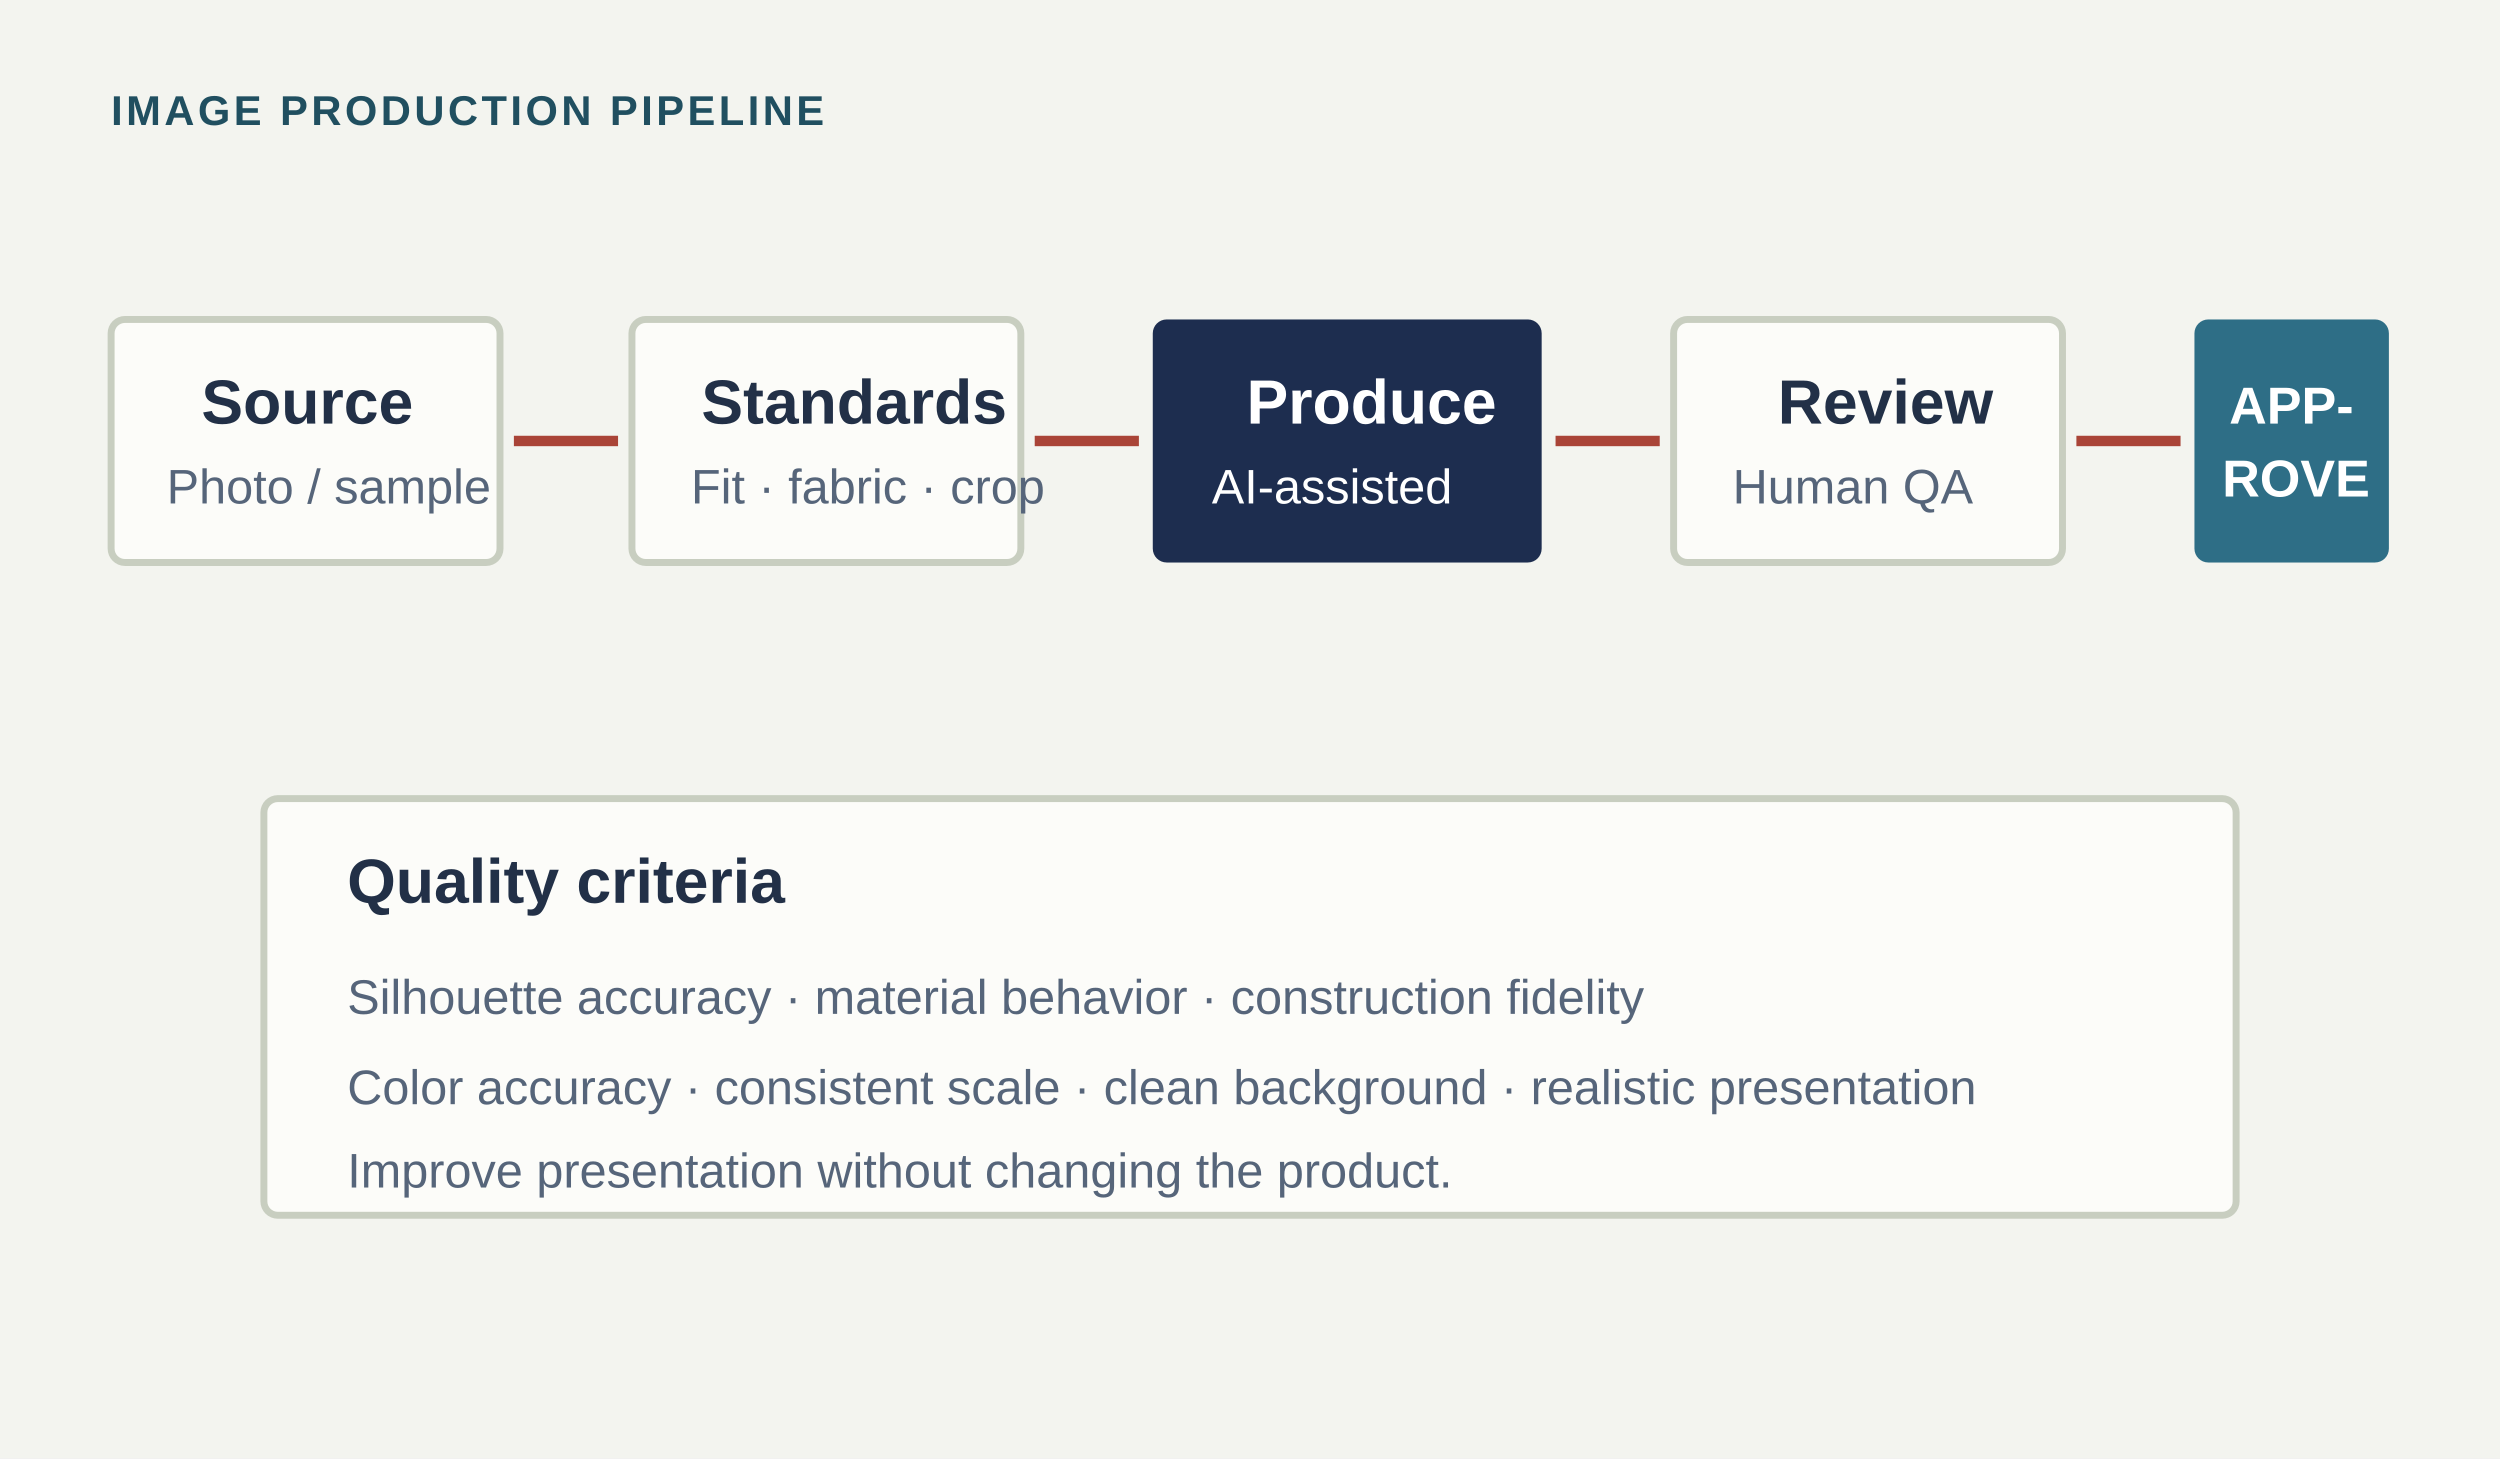
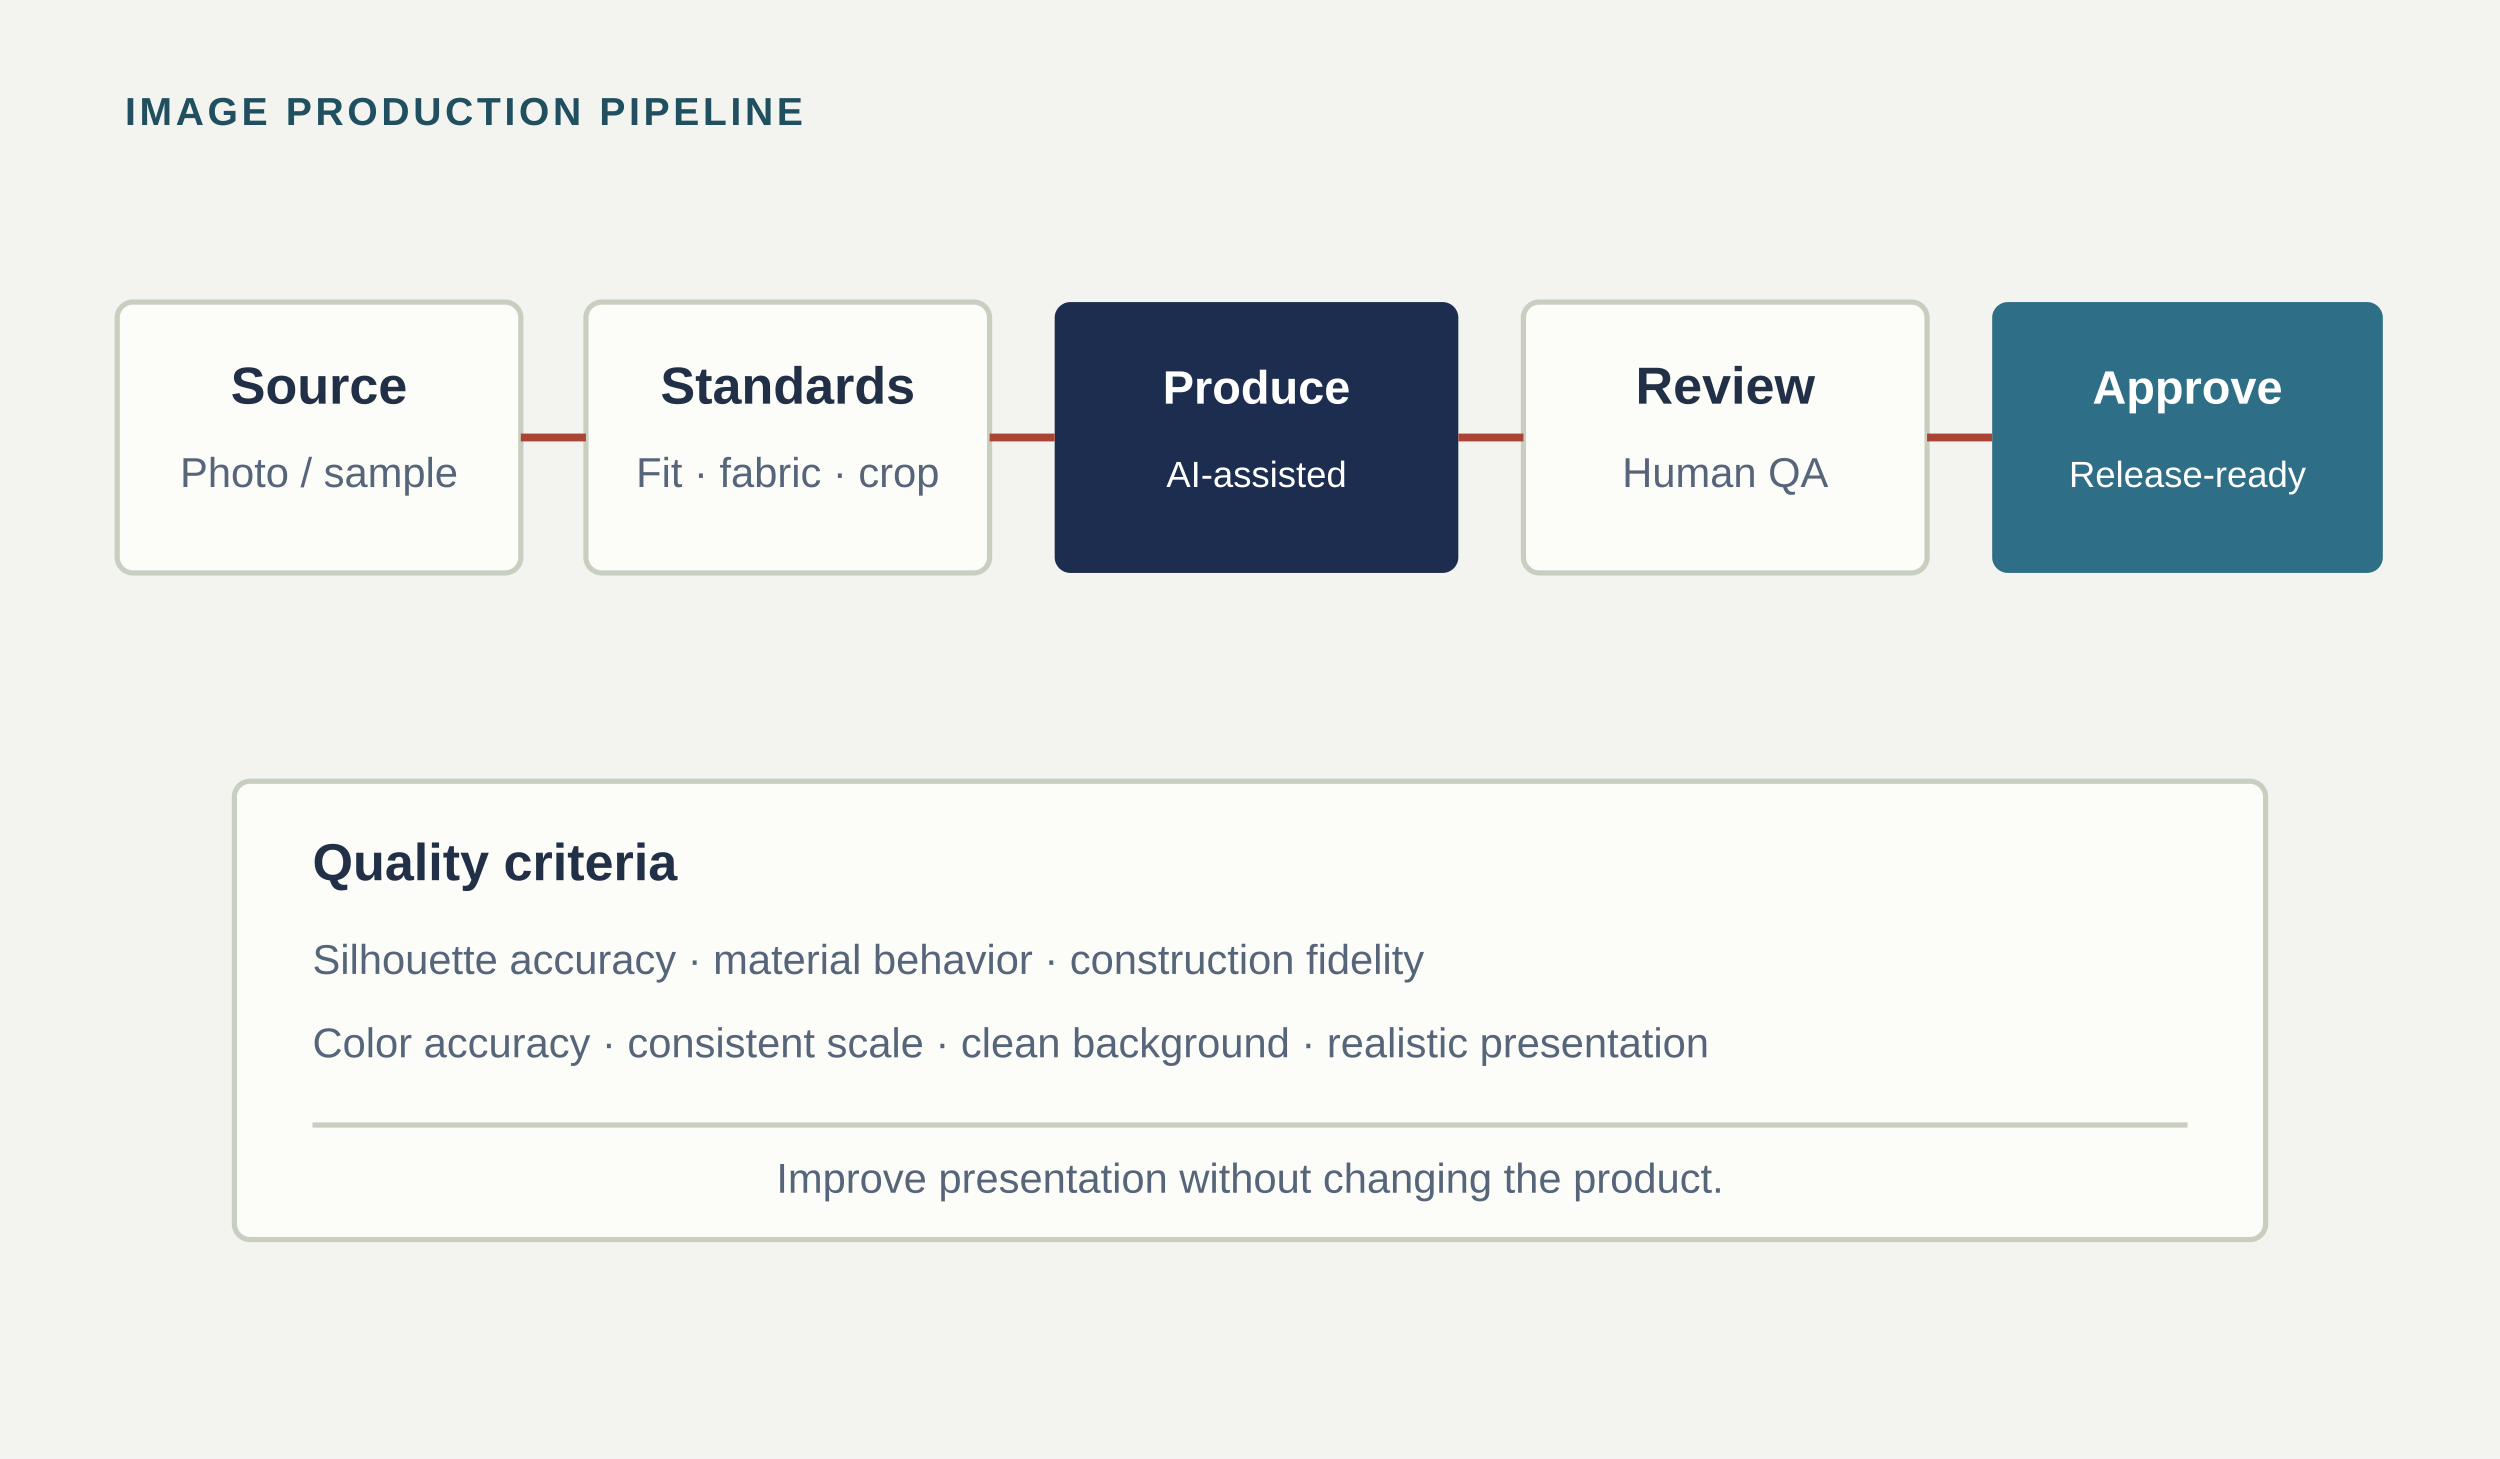
- <svg xmlns="http://www.w3.org/2000/svg" viewBox="0 0 720 420">
-   <rect width="720" height="420" fill="#F3F4EF" />
-   <style>.t{font:700 18px Arial;fill:#223047}.s{font:14px Arial;fill:#56657A}.l{font:700 12px Arial;fill:#204F60;letter-spacing:1px}.b{fill:#FCFCF9;stroke:#C8CEC0;stroke-width:2}.a{stroke:#A94437;stroke-width:3;fill:none}.teal{fill:#2E6E86}.navy{fill:#1D2D4F}.white{fill:#fff}.dash{stroke:#C8CEC0;stroke-width:2;stroke-dasharray:7 7;fill:none}</style>
-   <text x="32" y="36" class="l">IMAGE PRODUCTION PIPELINE</text>
+ <svg xmlns="http://www.w3.org/2000/svg" viewBox="0 0 960 560" role="img">
+   <rect width="960" height="560" fill="#F3F4EF" />
+   <style>
+ .label{font:700 15px Arial,sans-serif;fill:#204F60;letter-spacing:1.4px}
+ .h{font:700 25px Arial,sans-serif;fill:#223047}
+ .t{font:700 20px Arial,sans-serif;fill:#223047}
+ .s{font:16px Arial,sans-serif;fill:#56657A}
+ .xs{font:14px Arial,sans-serif;fill:#56657A}
+ .wt{font:700 18px Arial,sans-serif;fill:#fff}
+ .ws{font:14px Arial,sans-serif;fill:#fff}
+ .panel{fill:#FCFCF9;stroke:#C8CEC0;stroke-width:2}
+ .dash{fill:none;stroke:#C8CEC0;stroke-width:2;stroke-dasharray:8 8}
+ .flow{fill:none;stroke:#A94437;stroke-width:3}
+ .navy{fill:#1D2D4F}
+ .teal{fill:#2E6E86}
+ </style>
+   <text x="48" y="48" class="label">IMAGE PRODUCTION PIPELINE</text>
  <g>
-     <rect x="32" y="92" width="112" height="70" rx="4" class="b" />
-     <text x="58" y="122" class="t">Source</text>
-     <text x="48" y="145" class="s">Photo / sample</text>
+     <rect x="45" y="116" width="155" height="104" rx="6" class="panel" />
+     <text x="122.5" y="155" class="t" text-anchor="middle">Source</text>
+     <text x="122.5" y="187" class="s" text-anchor="middle">Photo / sample</text>
+     <rect x="225" y="116" width="155" height="104" rx="6" class="panel" />
+     <text x="302.5" y="155" class="t" text-anchor="middle">Standards</text>
+     <text x="302.5" y="187" class="s" text-anchor="middle">Fit · fabric · crop</text>
+     <rect x="405" y="116" width="155" height="104" rx="6" class="navy" />
+     <text x="482.5" y="155" class="wt" text-anchor="middle">Produce</text>
+     <text x="482.5" y="187" class="ws" text-anchor="middle">AI-assisted</text>
+     <rect x="585" y="116" width="155" height="104" rx="6" class="panel" />
+     <text x="662.5" y="155" class="t" text-anchor="middle">Review</text>
+     <text x="662.5" y="187" class="s" text-anchor="middle">Human QA</text>
+     <rect x="765" y="116" width="150" height="104" rx="6" class="teal" />
+     <text x="840" y="155" class="wt" text-anchor="middle">Approve</text>
+     <text x="840" y="187" class="ws" text-anchor="middle">Release-ready</text>
  </g>
-   <path d="M148 127h30" class="a" />
-   <g>
-     <rect x="182" y="92" width="112" height="70" rx="4" class="b" />
-     <text x="202" y="122" class="t">Standards</text>
-     <text x="199" y="145" class="s">Fit · fabric · crop</text>
-   </g>
-   <path d="M298 127h30" class="a" />
-   <g>
-     <rect x="332" y="92" width="112" height="70" rx="4" class="navy" />
-     <text x="359" y="122" class="white" style="font:700 18px Arial">Produce</text>
-     <text x="349" y="145" class="white" style="font:14px Arial">AI-assisted</text>
-   </g>
-   <path d="M448 127h30" class="a" />
-   <g>
-     <rect x="482" y="92" width="112" height="70" rx="4" class="b" />
-     <text x="512" y="122" class="t">Review</text>
-     <text x="499" y="145" class="s">Human QA</text>
-   </g>
-   <path d="M598 127h30" class="a" />
-   <g>
-     <rect x="632" y="92" width="56" height="70" rx="4" class="teal" />
-     <text x="642" y="122" class="white" style="font:700 15px Arial">APP-</text>
-     <text x="640" y="143" class="white" style="font:700 15px Arial">ROVE</text>
-   </g>
-   <rect x="76" y="230" width="568" height="120" rx="4" class="b" />
-   <text x="100" y="260" class="t">Quality criteria</text>
-   <text x="100" y="292" class="s">Silhouette accuracy · material behavior · construction fidelity</text>
-   <text x="100" y="318" class="s">Color accuracy · consistent scale · clean background · realistic presentation</text>
-   <text x="100" y="342" class="s">Improve presentation without changing the product.</text>
+   <path d="M200 168h25M380 168h25M560 168h25M740 168h25" class="flow" />
+   <rect x="90" y="300" width="780" height="176" rx="6" class="panel" />
+   <text x="120" y="338" class="t">Quality criteria</text>
+   <text x="120" y="374" class="s">Silhouette accuracy · material behavior · construction fidelity</text>
+   <text x="120" y="406" class="s">Color accuracy · consistent scale · clean background · realistic presentation</text>
+   <line x1="120" y1="432" x2="840" y2="432" stroke="#C8CEC0" stroke-width="2" />
+   <text x="480" y="458" class="s" text-anchor="middle">Improve presentation without changing the product.</text>
</svg>
